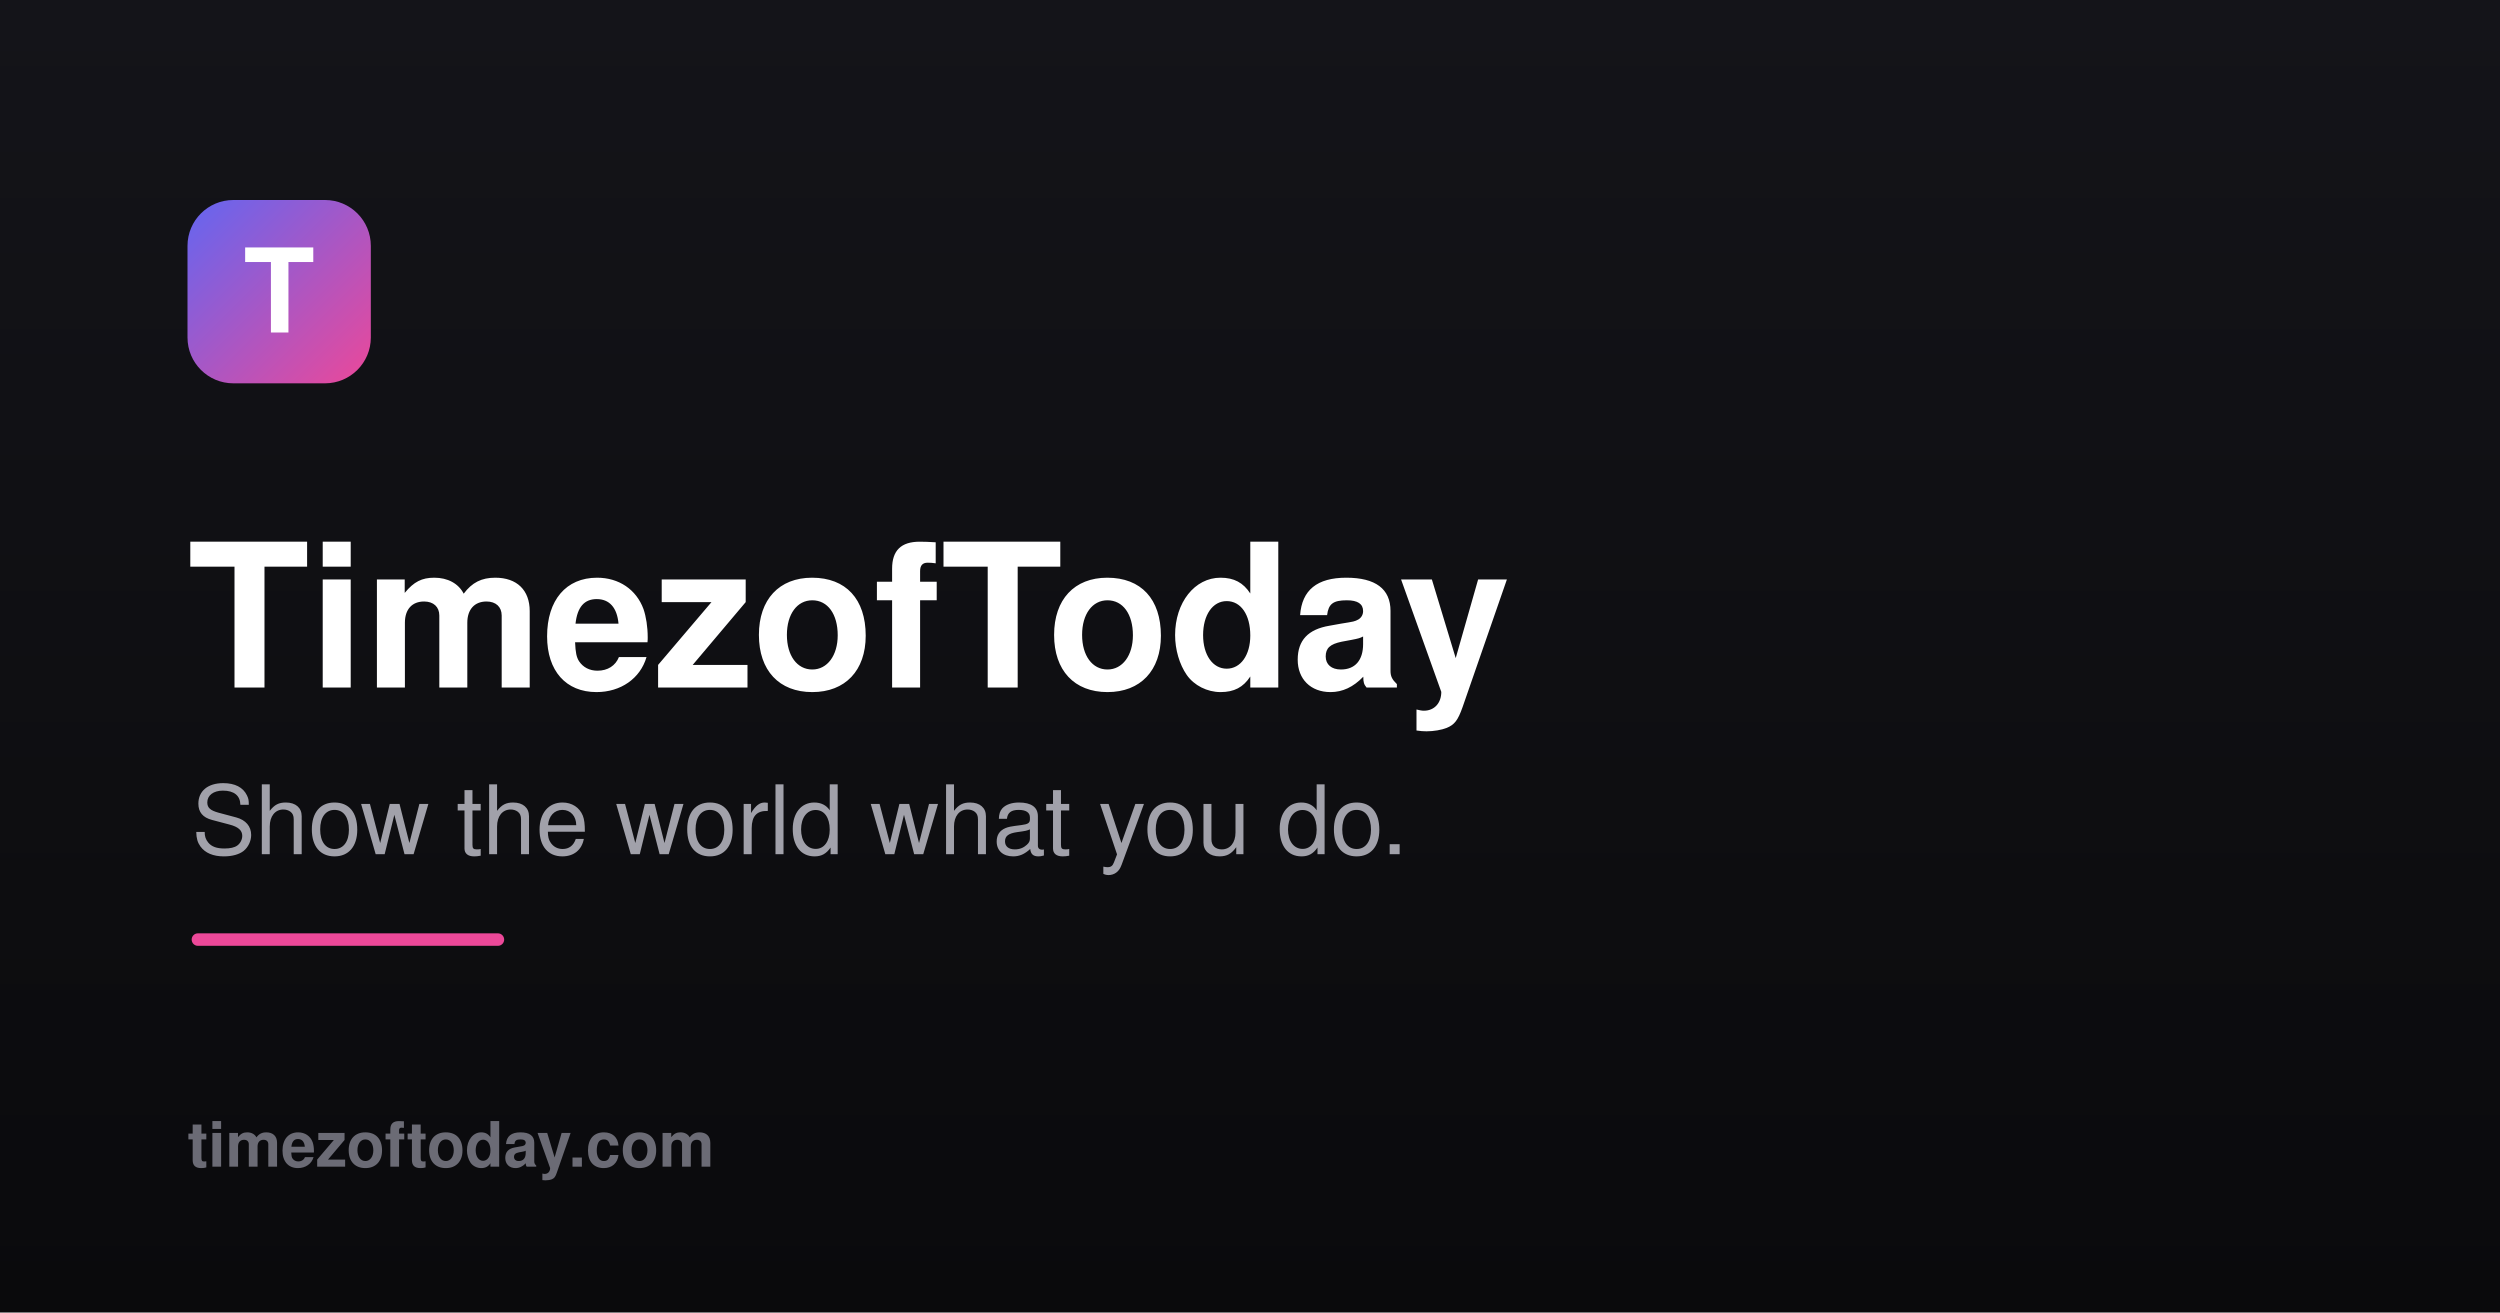
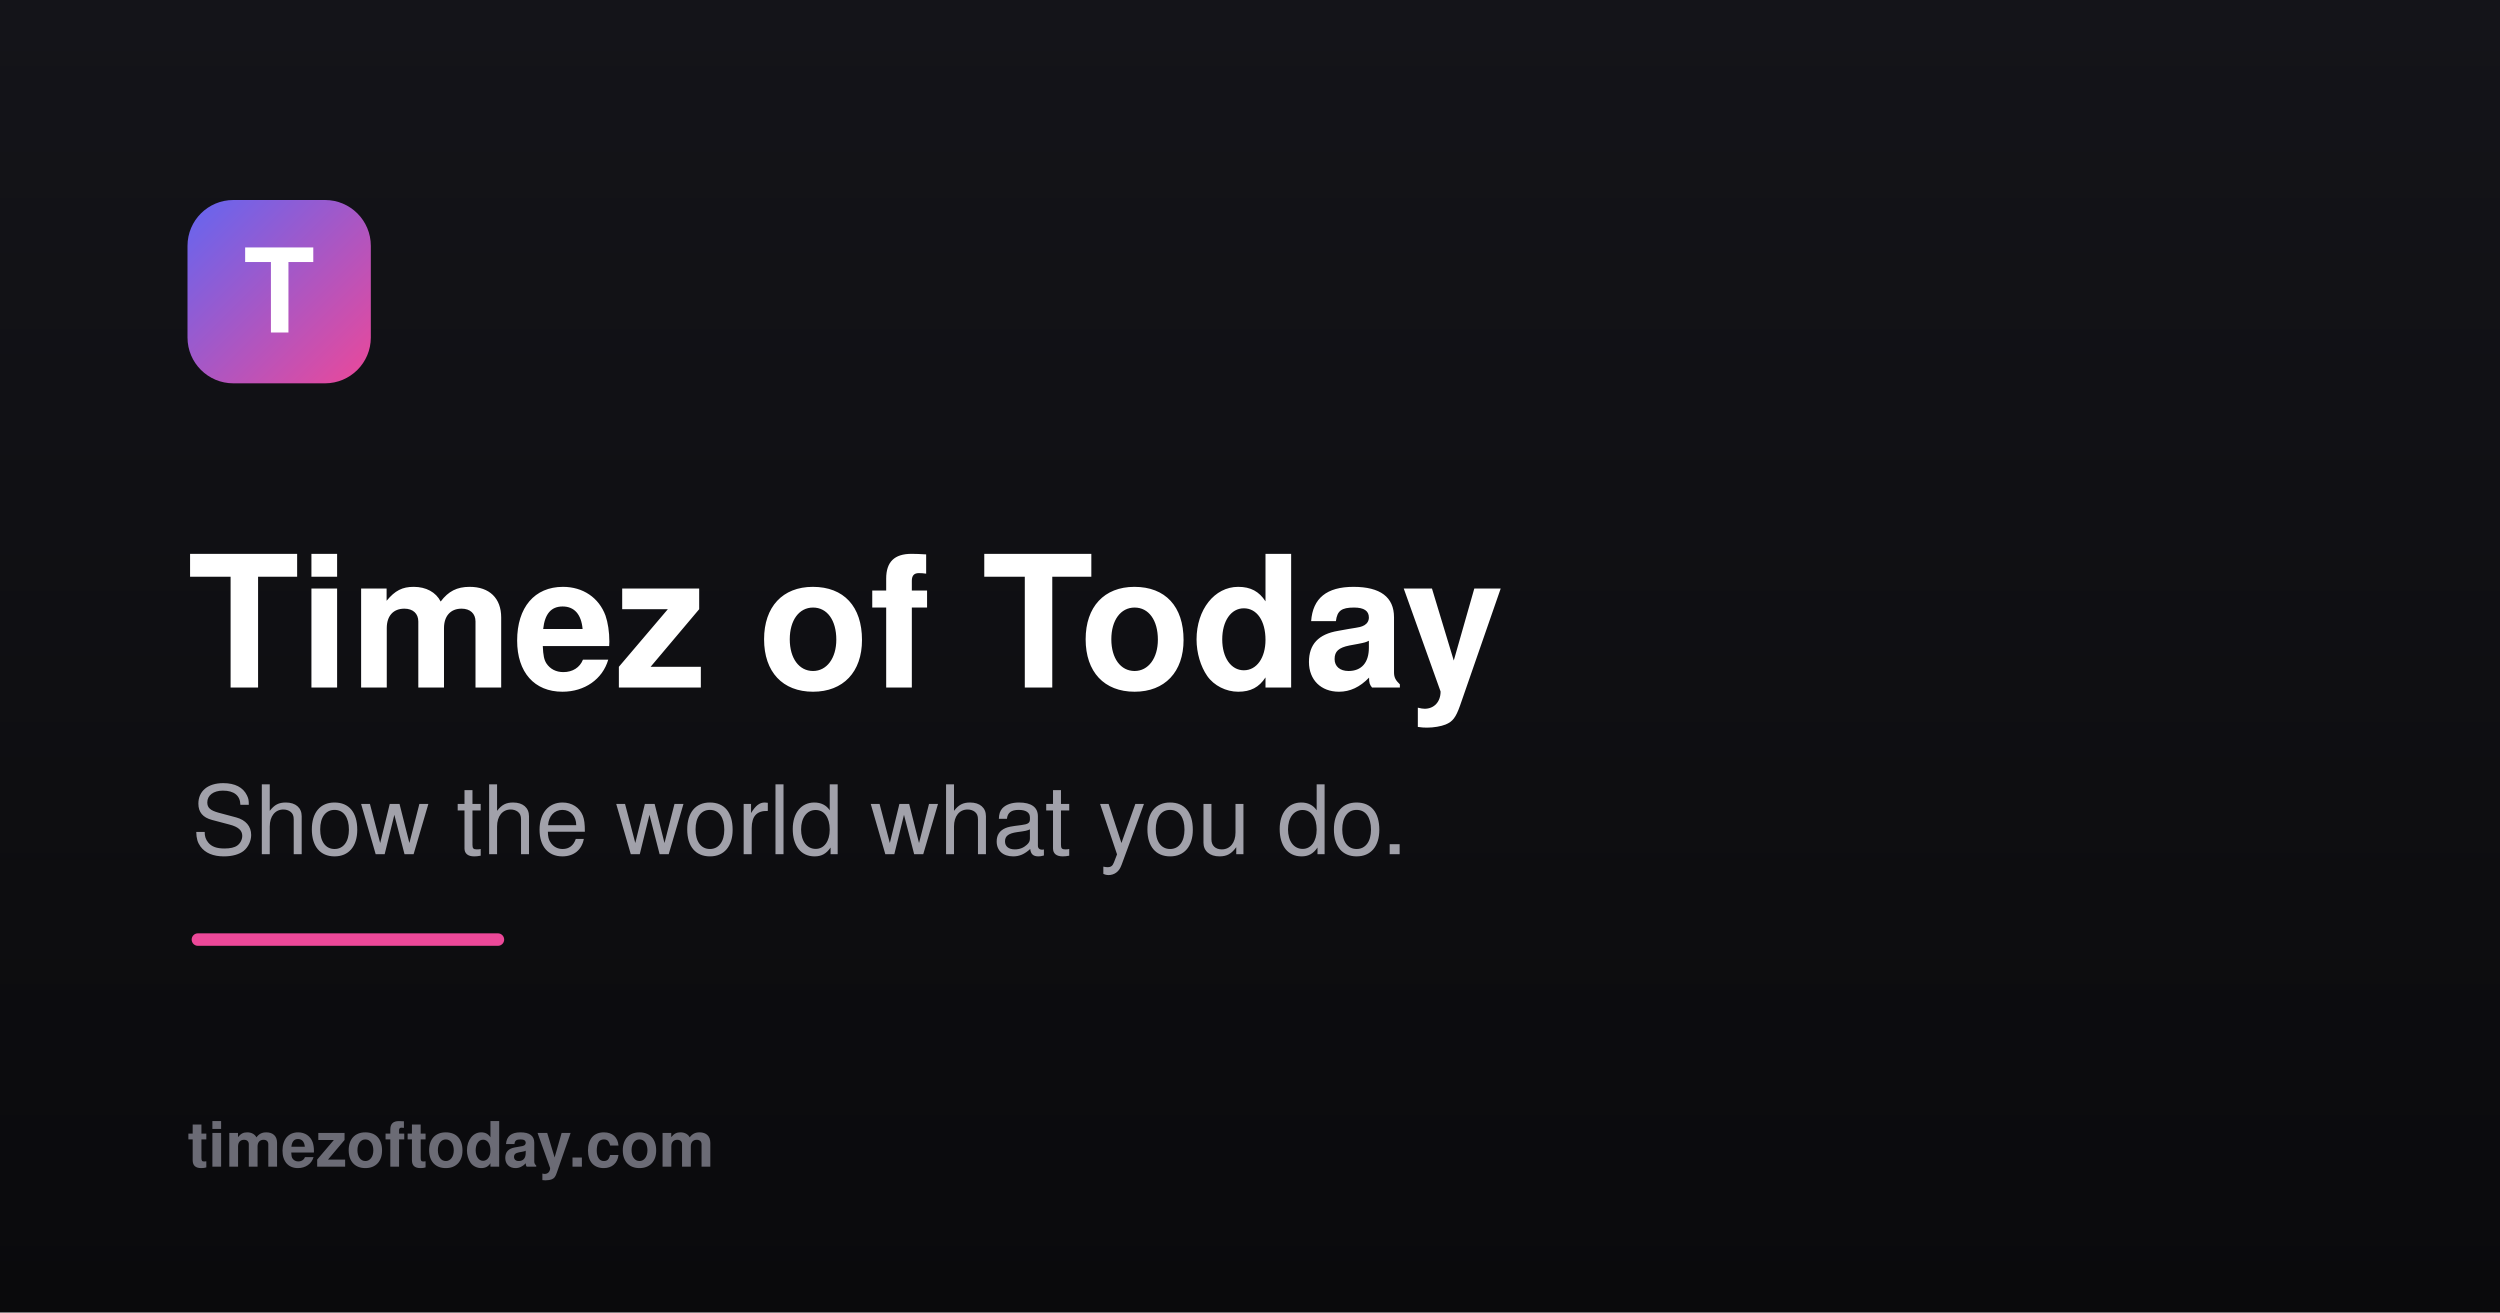
<svg xmlns="http://www.w3.org/2000/svg" viewBox="0 0 1200 630" width="1200" height="630">
  <defs>
    <linearGradient id="bg" x1="0" y1="0" x2="0" y2="1">
      <stop offset="0" stop-color="#141419" />
      <stop offset="1" stop-color="#0a0a0c" />
    </linearGradient>
    <linearGradient id="mark" x1="0" y1="0" x2="1" y2="1">
      <stop offset="0" stop-color="#6366f1" />
      <stop offset="1" stop-color="#ec4899" />
    </linearGradient>
  </defs>
  <rect width="1200" height="630" fill="url(#bg)" />
  <rect x="90" y="96" width="88" height="88" rx="22" fill="url(#mark)" />
  <text x="134" y="140" dy="0.35em" text-anchor="middle" font-family="Helvetica, Arial, sans-serif" font-size="56" font-weight="700" fill="#ffffff">T</text>
-   <text x="90" y="330" font-family="Helvetica, Arial, sans-serif" font-size="96" font-weight="800" fill="#ffffff">TimezofToday</text>
+   <text x="90" y="330" font-family="Helvetica, Arial, sans-serif" font-size="88" font-weight="800" fill="#ffffff">Timez of Today</text>
  <text x="92" y="410" font-family="Helvetica, Arial, sans-serif" font-size="46" font-weight="400" fill="#a1a1aa">Show the world what you do.</text>
  <rect x="92" y="448" width="150" height="6" rx="3" fill="#ec4899" />
  <text x="90" y="560" font-family="Helvetica, Arial, sans-serif" font-size="30" font-weight="600" fill="#6b6b75">timezoftoday.com</text>
</svg>
